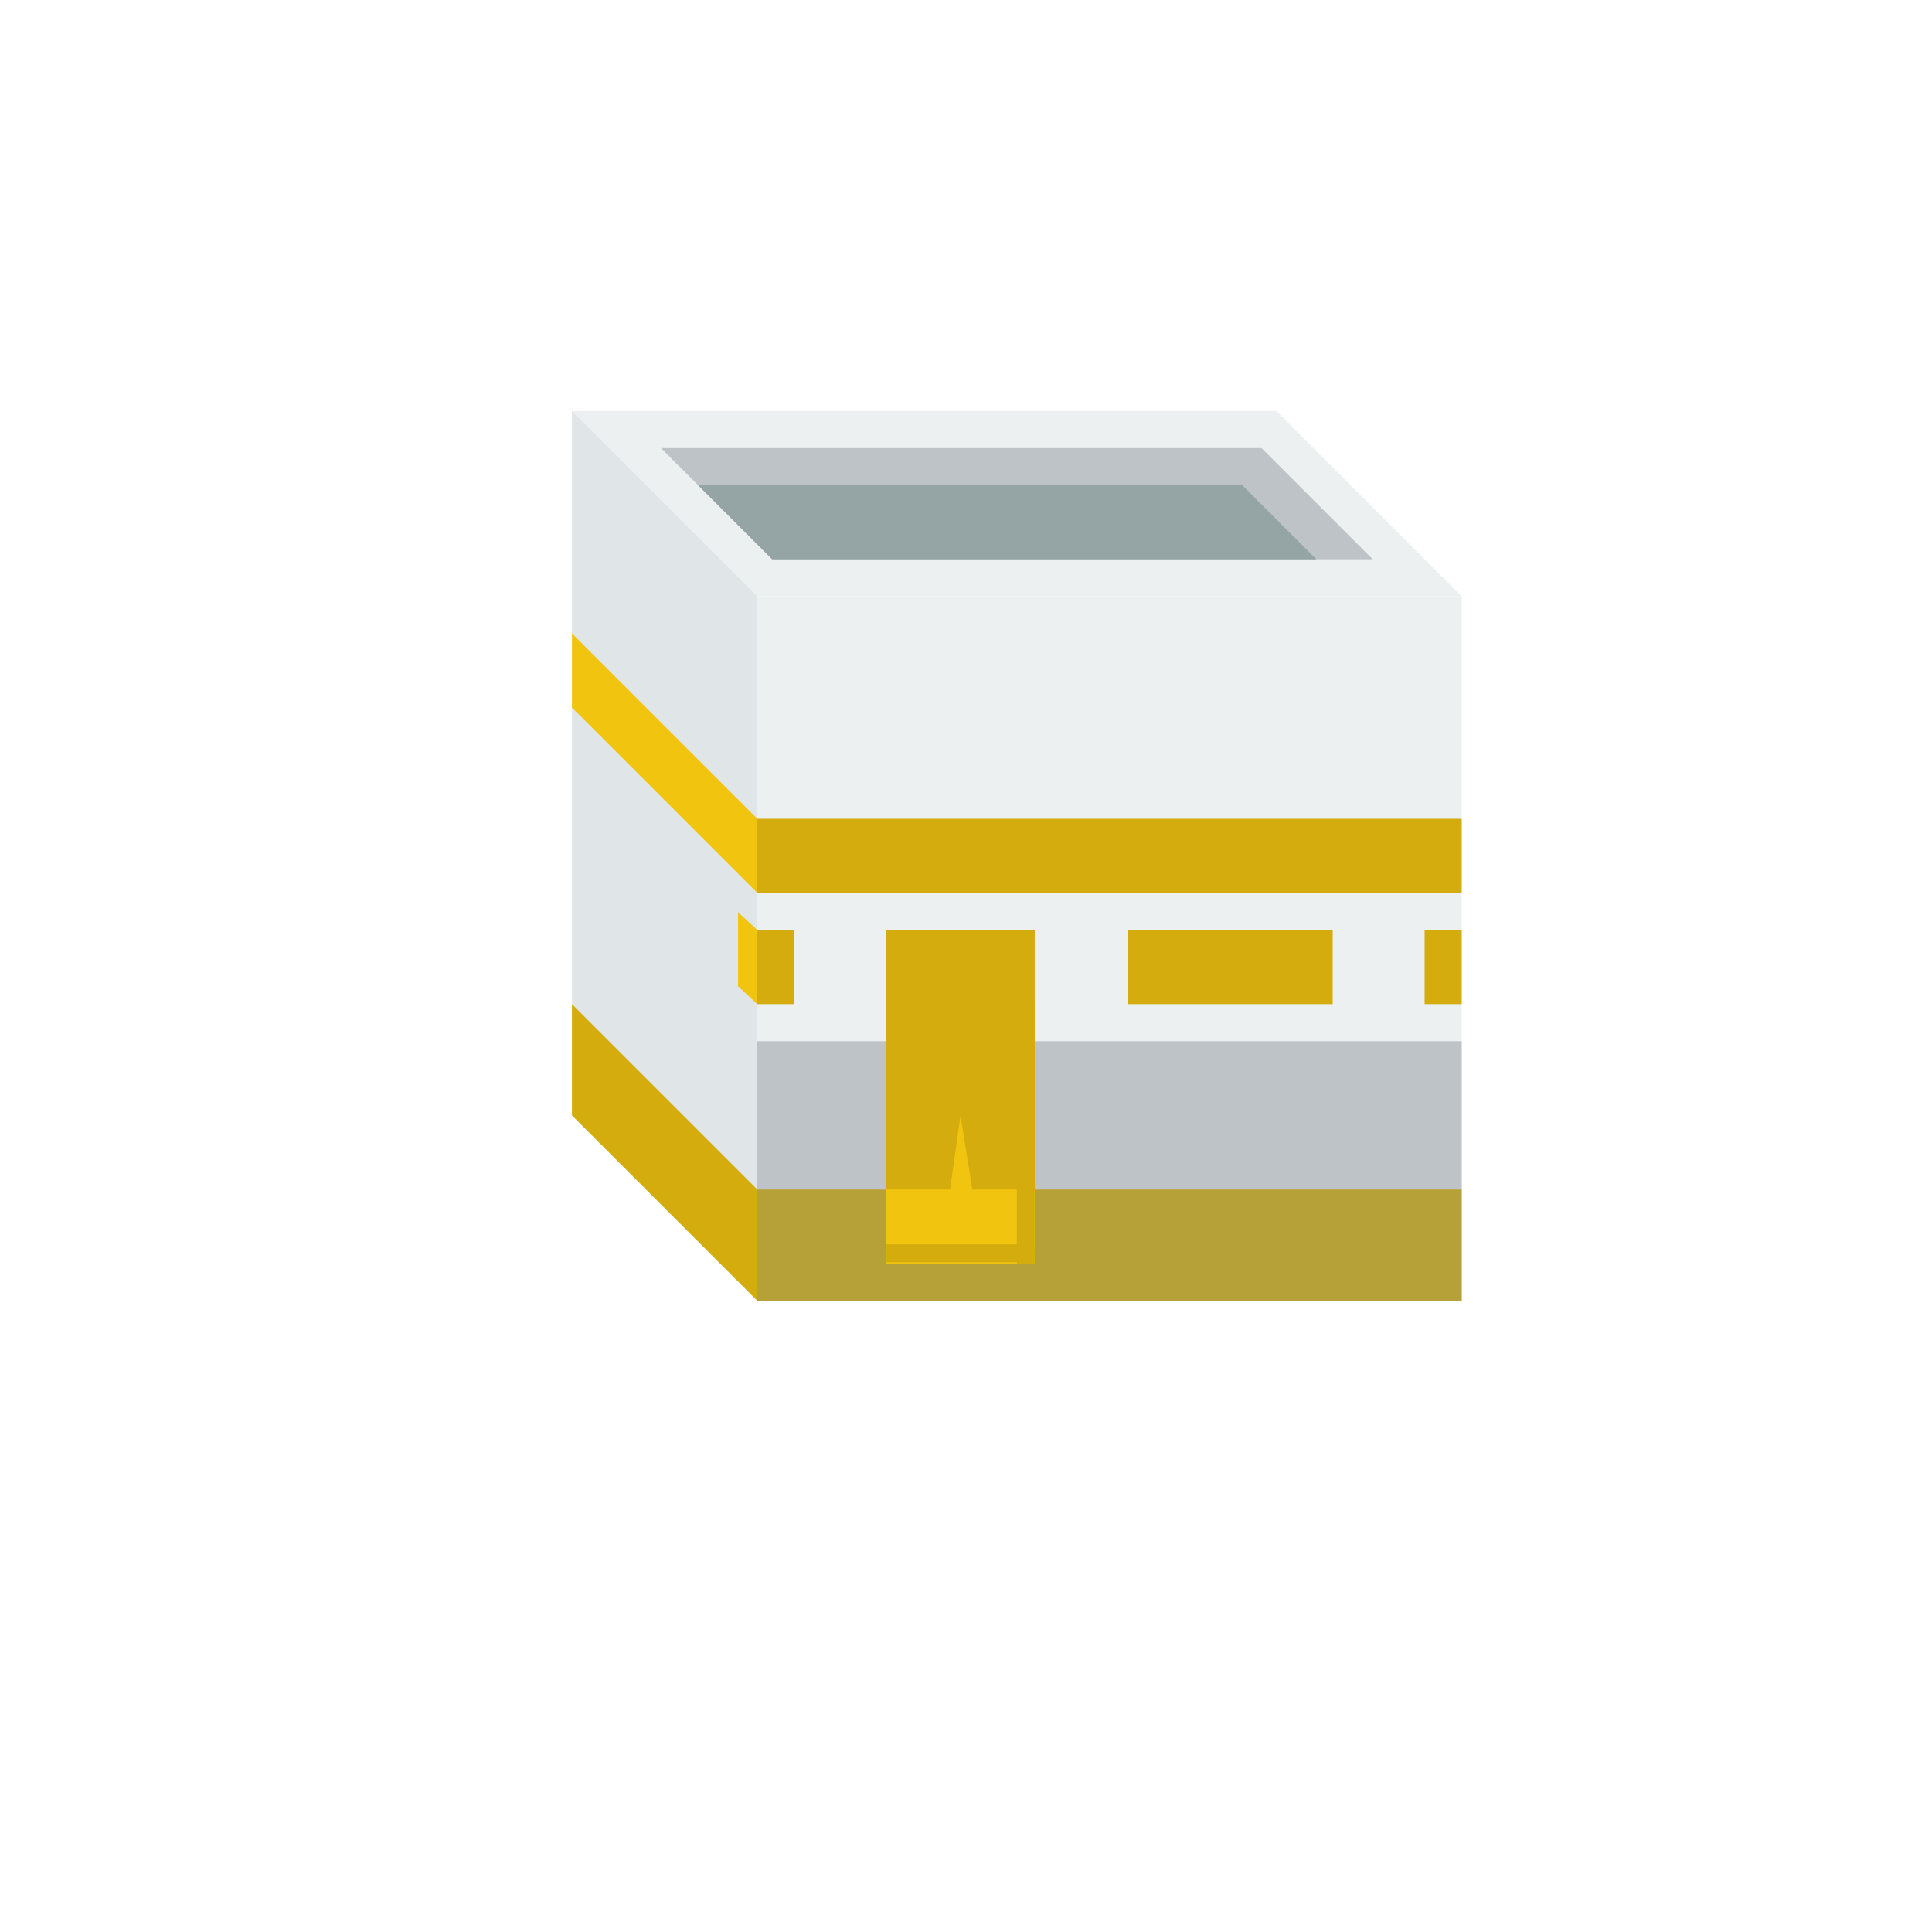
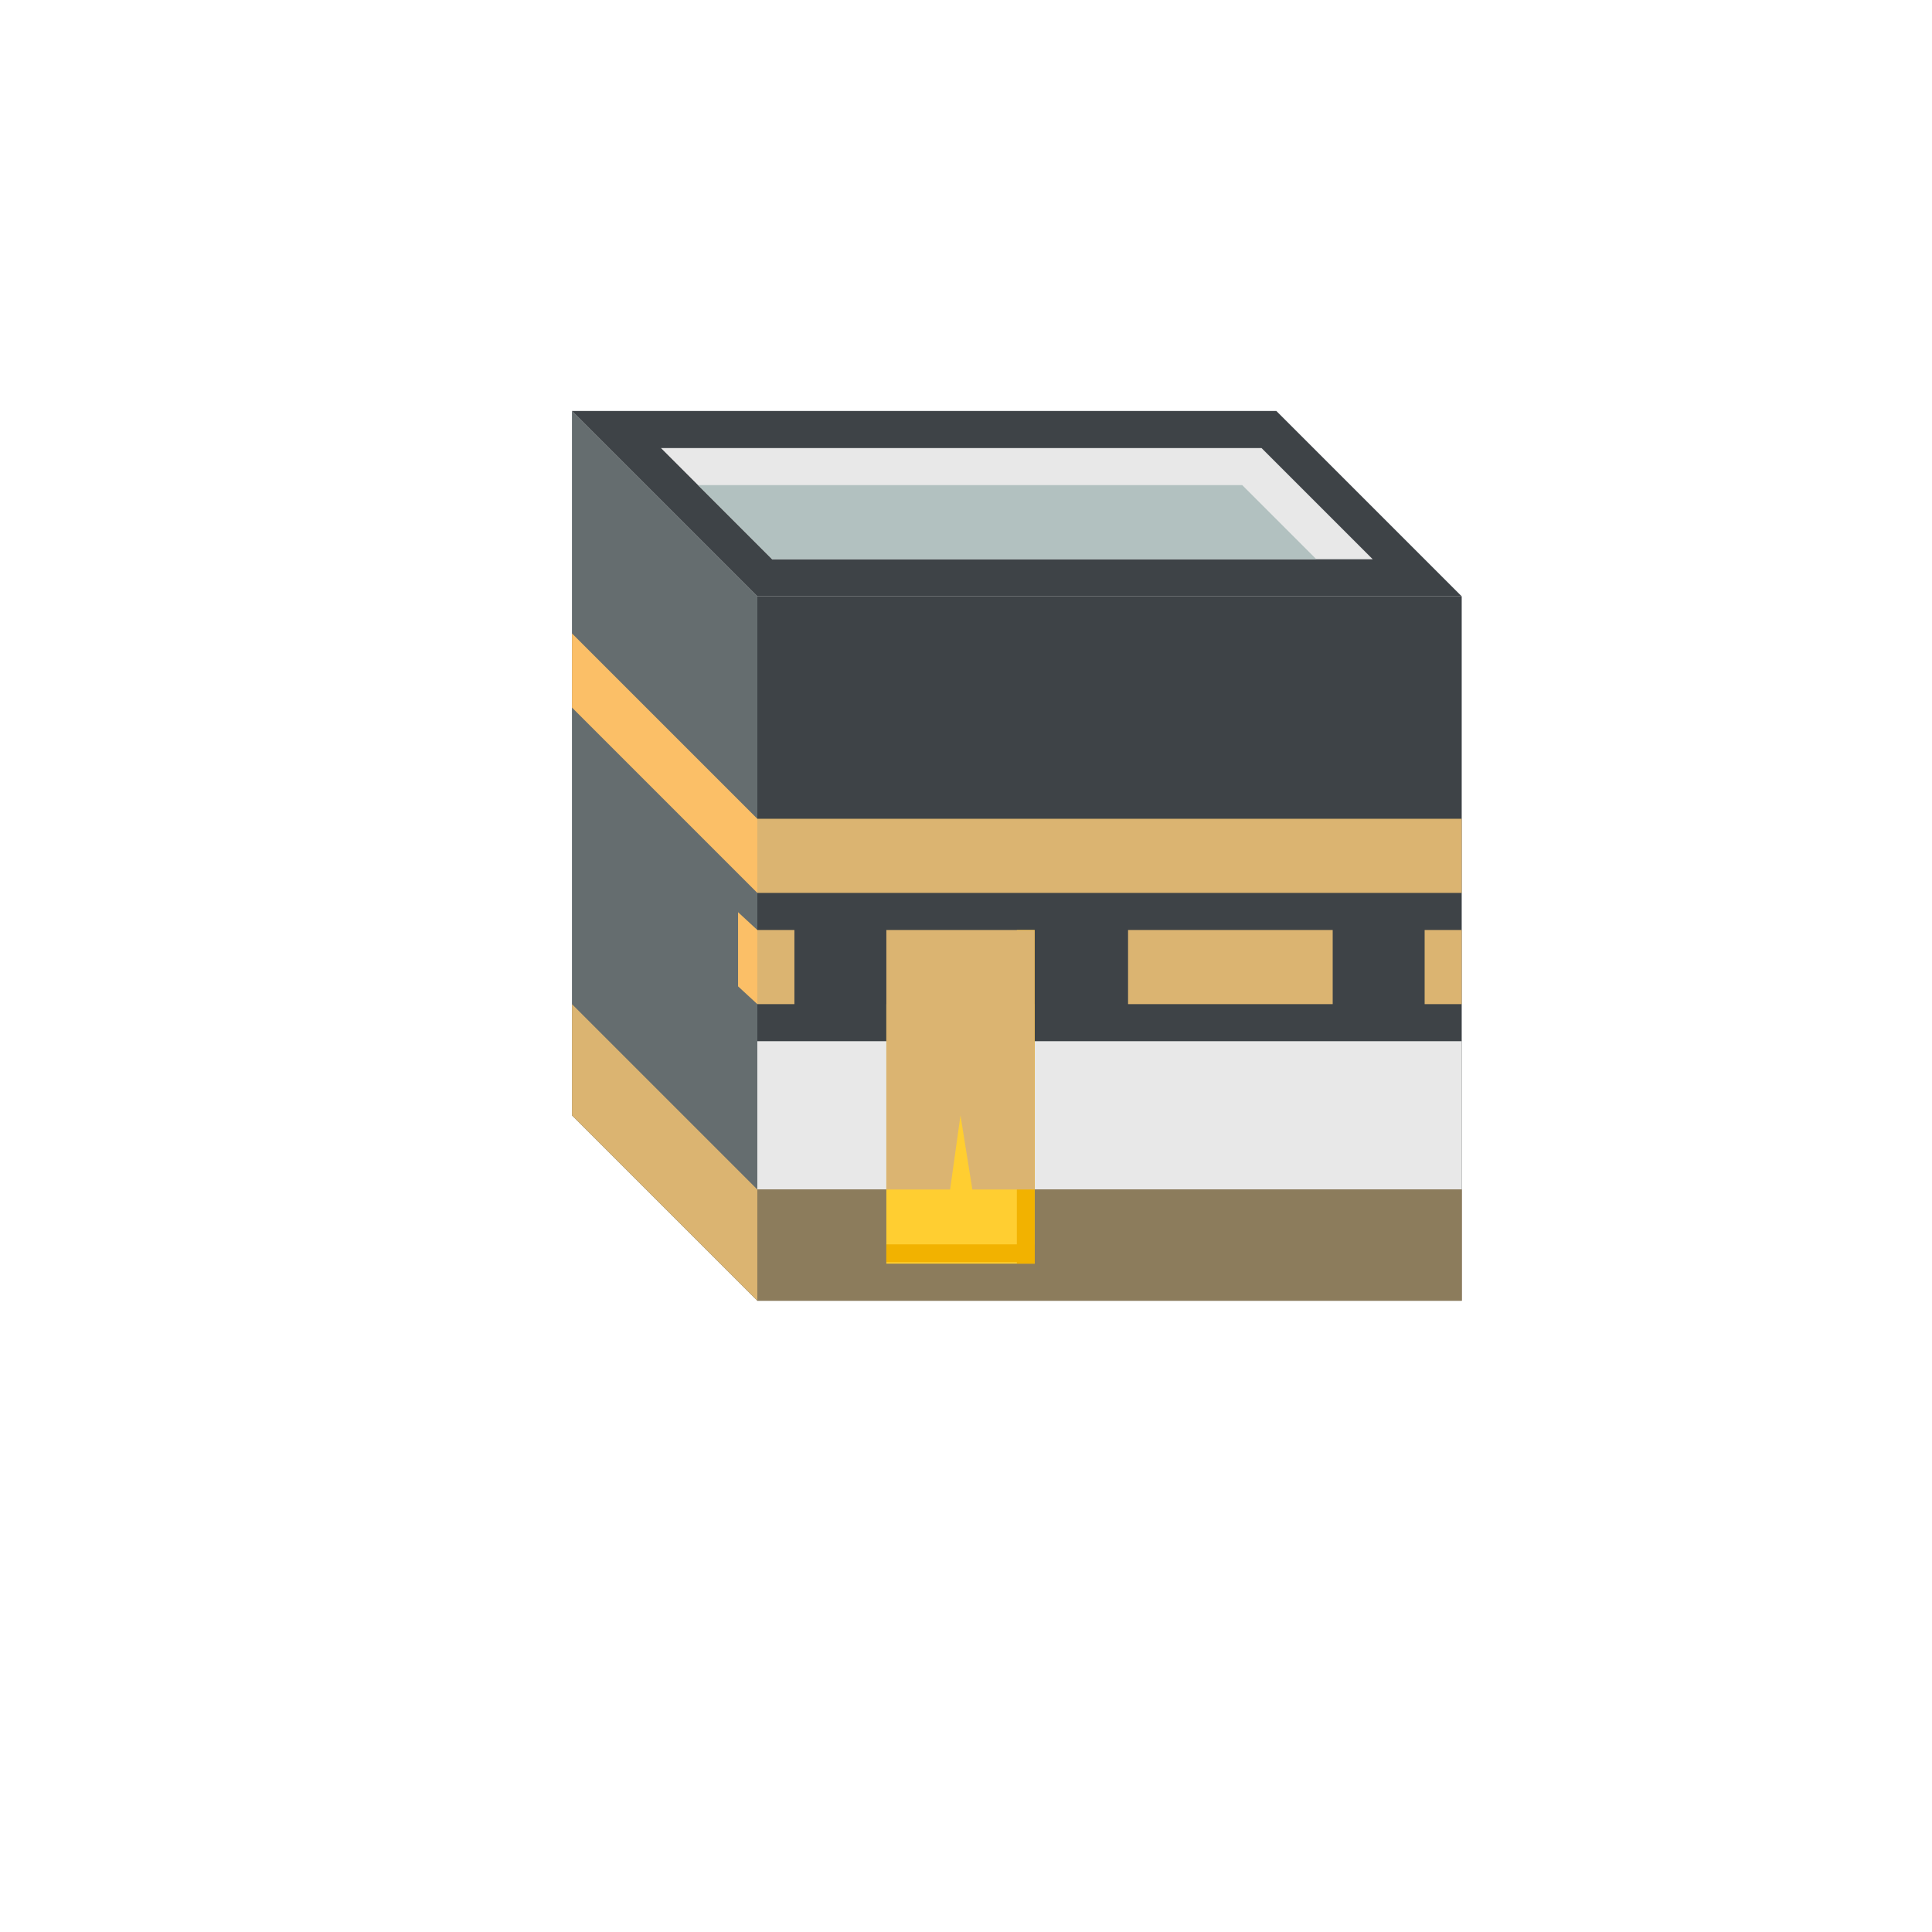
<svg xmlns="http://www.w3.org/2000/svg" width="456" height="456" viewBox="0 0 456 456">
  <g transform="translate(128, 90) scale(3.5)">
-     <g fill="#ECF0F1">
+     <g fill="#3e4347">
      <path d="M14.5 62L2 49.5V2l12.5 12.5z" />
      <path d="M14.5 14.5H62V62H14.5z" />
      <path d="M62 14.5H14.5L2 2h47.5z" />
    </g>
-     <path d="M15.5 12H56l-7.5-7.5H8l7.5 7.5z" fill="#BDC3C7" />
-     <path fill="#95A5A6" d="M10.5 7l5 5h36.7l-5-5z" />
-     <path fill="#D4AC0D" d="M14.5 29.5H62v5H14.5z" />
-     <path opacity=".25" fill="#BDC3C7" d="M14.5 62L2 49.5V2l12.5 12.5z" />
-     <path fill="#F1C40F" d="M14.5 34.5L2 22v-5l12.5 12.5z" />
-     <g fill="#D4AC0D">
+     <path d="M15.5 12H56l-7.5-7.5H8l7.5 7.5z" fill="#e8e8e8" />
+     <path fill="#b2c1c0" d="M10.5 7l5 5h36.7l-5-5z" />
+     <path fill="#dbb471" d="M14.5 29.5H62v5H14.5z" />
+     <path opacity=".33" fill="#b2c1c0" d="M14.5 62L2 49.5V2l12.5 12.5z" />
+     <path fill="#fbbf67" d="M14.5 34.5L2 22v-5l12.5 12.5z" />
+     <g fill="#dbb471">
      <path d="M39.5 37h13.8v5H39.5z" />
      <path d="M59.5 37H62v5h-2.5z" />
      <path d="M14.5 37H17v5h-2.5z" />
    </g>
-     <path fill="#F1C40F" d="M13.2 35.8v5l1.3 1.2v-5z" />
-     <g fill="#BDC3C7">
+     <path fill="#fbbf67" d="M13.2 35.8v5l1.3 1.2v-5z" />
+     <g fill="#e8e8e8">
      <path d="M33.2 44.5H62v10H33.2z" />
      <path d="M14.5 44.5h8.8v10h-8.8z" />
    </g>
-     <path fill="#D4AC0D" d="M14.5 54.5H62V62H14.5z" />
-     <path opacity=".35" fill="#7F8C8D" d="M14.5 54.5H62V62H14.5z" />
-     <path fill="#D4AC0D" d="M14.5 62L2 49.5V42l12.5 12.5z" />
-     <path fill="#F1C40F" d="M23.2 42h10v17.5h-10z" />
-     <g fill="#D4AC0D">
+     <path fill="#dbb471" d="M14.5 54.5H62V62H14.5z" />
+     <path opacity=".5" fill="#3e4347" d="M14.5 54.5H62V62H14.5z" />
+     <path fill="#dbb471" d="M14.5 62L2 49.5V42l12.5 12.5z" />
+     <path fill="#ffce31" d="M23.2 42h10v17.5h-10z" />
+     <g fill="#f2b200">
      <path d="M23.2 58.2h10v1.2h-10z" />
      <path d="M32 37h1.2v22.5H32z" />
    </g>
-     <path fill="#D4AC0D" d="M23.2 37v17.5h4.3l.7-5l.8 5h4.2V37z" />
+     <path fill="#dbb471" d="M23.2 37v17.5h4.3l.7-5l.8 5h4.2V37z" />
  </g>
</svg>
